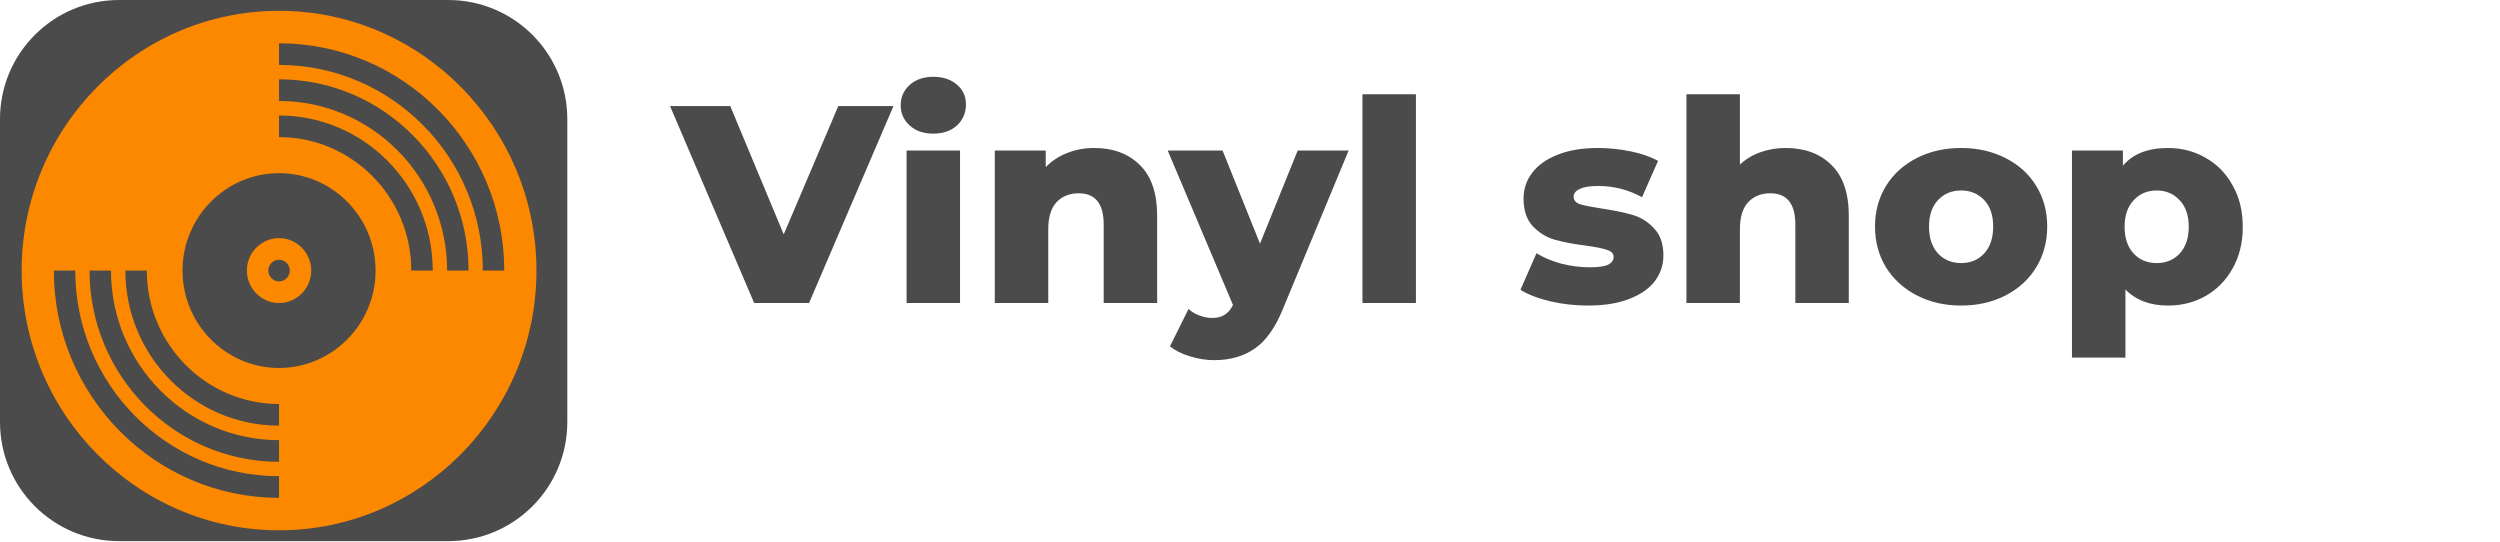
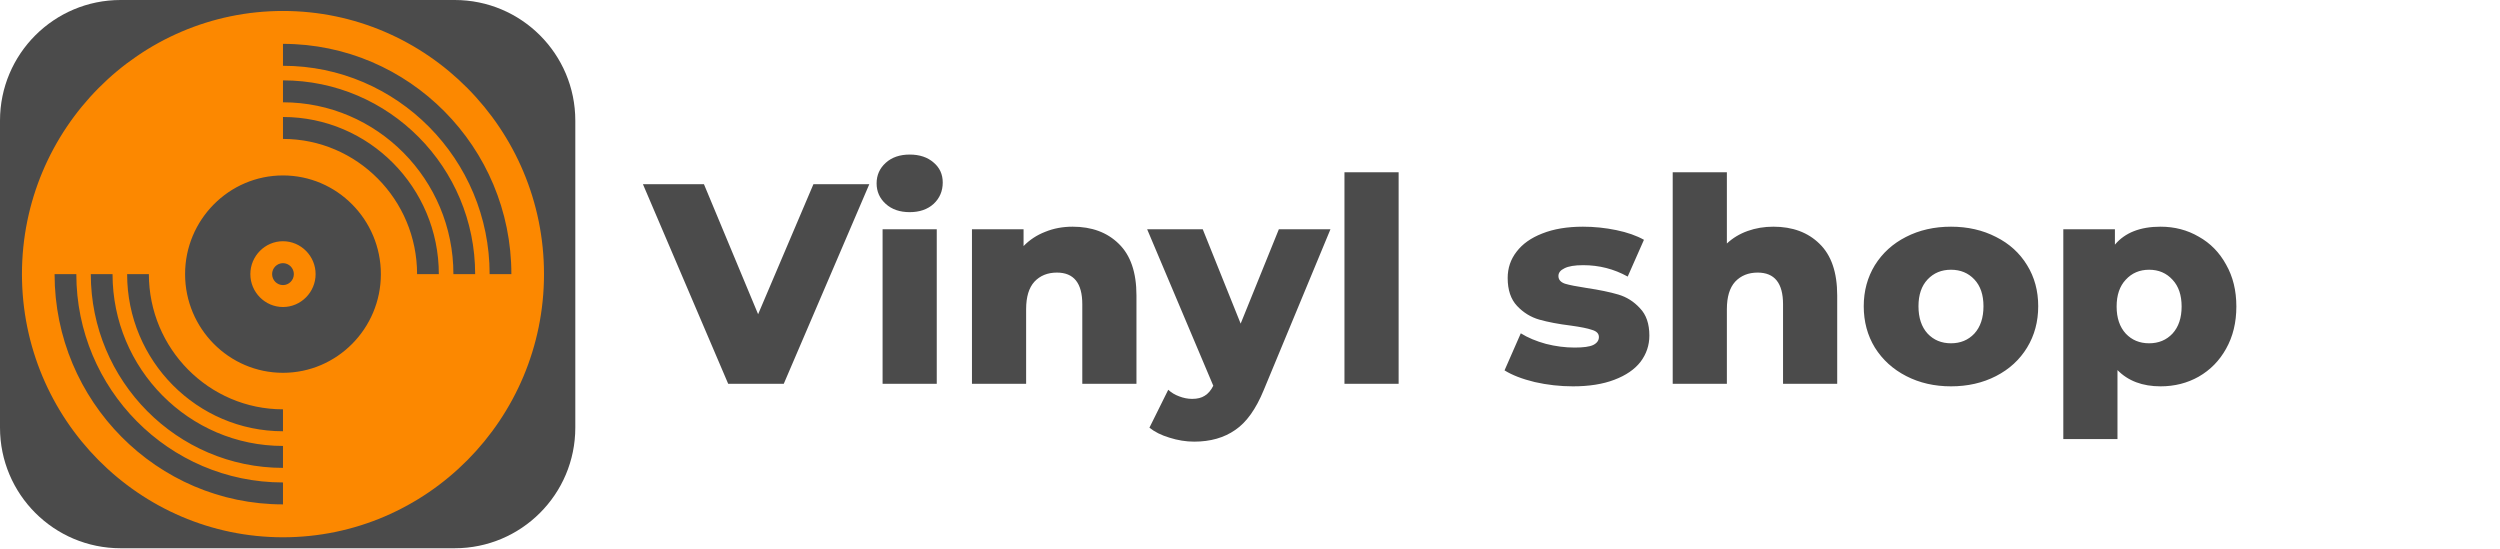
- <svg xmlns="http://www.w3.org/2000/svg" width="231" height="50" viewBox="0 0 231 50" fill="none">
-   <path d="M82.556 9.8L74.756 28H69.686L61.912 9.8H67.476L72.416 21.656L77.46 9.8H82.556ZM83.768 13.908H88.708V28H83.768V13.908ZM86.238 12.348C85.337 12.348 84.609 12.097 84.054 11.594C83.5 11.091 83.222 10.467 83.222 9.722C83.222 8.977 83.5 8.353 84.054 7.85C84.609 7.347 85.337 7.096 86.238 7.096C87.14 7.096 87.868 7.339 88.422 7.824C88.977 8.292 89.254 8.899 89.254 9.644C89.254 10.424 88.977 11.074 88.422 11.594C87.868 12.097 87.14 12.348 86.238 12.348ZM101.097 13.674C102.847 13.674 104.251 14.194 105.309 15.234C106.383 16.274 106.921 17.843 106.921 19.94V28H101.981V20.746C101.981 18.822 101.209 17.86 99.667 17.86C98.817 17.86 98.133 18.137 97.613 18.692C97.11 19.247 96.859 20.079 96.859 21.188V28H91.919V13.908H96.625V15.442C97.179 14.87 97.838 14.437 98.601 14.142C99.363 13.83 100.195 13.674 101.097 13.674ZM124.614 13.908L118.53 28.572C117.82 30.305 116.953 31.519 115.93 32.212C114.908 32.923 113.66 33.278 112.186 33.278C111.441 33.278 110.687 33.157 109.924 32.914C109.179 32.689 108.572 32.385 108.104 32.004L109.82 28.546C110.098 28.806 110.427 29.005 110.808 29.144C111.207 29.3 111.606 29.378 112.004 29.378C112.472 29.378 112.854 29.283 113.148 29.092C113.46 28.901 113.72 28.598 113.928 28.182L107.896 13.908H112.966L116.424 22.514L119.908 13.908H124.614ZM125.891 8.708H130.831V28H125.891V8.708ZM146.73 28.234C145.551 28.234 144.39 28.104 143.246 27.844C142.102 27.567 141.183 27.211 140.49 26.778L141.972 23.398C142.613 23.797 143.376 24.117 144.26 24.36C145.144 24.585 146.019 24.698 146.886 24.698C147.683 24.698 148.247 24.62 148.576 24.464C148.923 24.291 149.096 24.048 149.096 23.736C149.096 23.424 148.888 23.207 148.472 23.086C148.073 22.947 147.432 22.817 146.548 22.696C145.421 22.557 144.459 22.375 143.662 22.15C142.882 21.925 142.206 21.509 141.634 20.902C141.062 20.295 140.776 19.446 140.776 18.354C140.776 17.453 141.045 16.655 141.582 15.962C142.119 15.251 142.899 14.697 143.922 14.298C144.962 13.882 146.201 13.674 147.64 13.674C148.663 13.674 149.677 13.778 150.682 13.986C151.687 14.194 152.528 14.489 153.204 14.87L151.722 18.224C150.474 17.531 149.122 17.184 147.666 17.184C146.886 17.184 146.314 17.279 145.95 17.47C145.586 17.643 145.404 17.877 145.404 18.172C145.404 18.501 145.603 18.735 146.002 18.874C146.401 18.995 147.059 19.125 147.978 19.264C149.139 19.437 150.101 19.637 150.864 19.862C151.627 20.087 152.285 20.503 152.84 21.11C153.412 21.699 153.698 22.531 153.698 23.606C153.698 24.49 153.429 25.287 152.892 25.998C152.355 26.691 151.557 27.237 150.5 27.636C149.46 28.035 148.203 28.234 146.73 28.234ZM165.005 13.674C166.756 13.674 168.16 14.194 169.217 15.234C170.292 16.274 170.829 17.843 170.829 19.94V28H165.889V20.746C165.889 18.822 165.118 17.86 163.575 17.86C162.726 17.86 162.041 18.137 161.521 18.692C161.018 19.247 160.767 20.079 160.767 21.188V28H155.827V8.708H160.767V15.208C161.304 14.705 161.937 14.324 162.665 14.064C163.393 13.804 164.173 13.674 165.005 13.674ZM181.206 28.234C179.698 28.234 178.337 27.922 177.124 27.298C175.91 26.674 174.957 25.807 174.264 24.698C173.588 23.589 173.25 22.332 173.25 20.928C173.25 19.541 173.588 18.293 174.264 17.184C174.957 16.075 175.902 15.217 177.098 14.61C178.311 13.986 179.68 13.674 181.206 13.674C182.731 13.674 184.1 13.986 185.314 14.61C186.527 15.217 187.472 16.075 188.148 17.184C188.824 18.276 189.162 19.524 189.162 20.928C189.162 22.332 188.824 23.589 188.148 24.698C187.472 25.807 186.527 26.674 185.314 27.298C184.1 27.922 182.731 28.234 181.206 28.234ZM181.206 24.308C182.072 24.308 182.783 24.013 183.338 23.424C183.892 22.817 184.17 21.985 184.17 20.928C184.17 19.888 183.892 19.073 183.338 18.484C182.783 17.895 182.072 17.6 181.206 17.6C180.339 17.6 179.628 17.895 179.074 18.484C178.519 19.073 178.242 19.888 178.242 20.928C178.242 21.985 178.519 22.817 179.074 23.424C179.628 24.013 180.339 24.308 181.206 24.308ZM200.316 13.674C201.599 13.674 202.76 13.977 203.8 14.584C204.857 15.173 205.689 16.023 206.296 17.132C206.92 18.224 207.232 19.498 207.232 20.954C207.232 22.41 206.92 23.693 206.296 24.802C205.689 25.894 204.857 26.743 203.8 27.35C202.76 27.939 201.599 28.234 200.316 28.234C198.669 28.234 197.361 27.74 196.39 26.752V33.044H191.45V13.908H196.156V15.312C197.075 14.22 198.461 13.674 200.316 13.674ZM199.276 24.308C200.143 24.308 200.853 24.013 201.408 23.424C201.963 22.817 202.24 21.994 202.24 20.954C202.24 19.914 201.963 19.099 201.408 18.51C200.853 17.903 200.143 17.6 199.276 17.6C198.409 17.6 197.699 17.903 197.144 18.51C196.589 19.099 196.312 19.914 196.312 20.954C196.312 21.994 196.589 22.817 197.144 23.424C197.699 24.013 198.409 24.308 199.276 24.308Z" fill="#4B4B4B" />
-   <rect width="52.419" height="50" rx="11" fill="#4B4B4B" />
-   <path d="M25.784 22C24.149 22 22.811 23.35 22.811 25C22.811 26.65 24.149 28 25.784 28C27.419 28 28.757 26.65 28.757 25C28.757 23.35 27.419 22 25.784 22ZM25.784 26C25.239 26 24.793 25.55 24.793 25C24.793 24.45 25.239 24 25.784 24C26.329 24 26.775 24.45 26.775 25C26.775 25.55 26.329 26 25.784 26ZM25.784 1C12.673 1 2 11.77 2 25C2 38.23 12.673 49 25.784 49C38.895 49 49.568 38.23 49.568 25C49.568 11.77 38.895 1 25.784 1ZM25.784 46C14.308 46 4.973 36.58 4.973 25H6.955C6.955 35.48 15.398 44 25.784 44V46ZM25.784 42.67C16.131 42.67 8.273 34.74 8.273 25H10.255C10.255 33.64 17.222 40.67 25.784 40.67V42.67ZM25.784 39.33C17.955 39.33 11.583 32.9 11.583 25H13.565C13.565 31.8 19.045 37.33 25.784 37.33V39.33ZM25.784 34C20.869 34 16.865 29.96 16.865 25C16.865 20.04 20.869 16 25.784 16C30.699 16 34.703 20.04 34.703 25C34.703 29.96 30.699 34 25.784 34ZM38.003 25C38.003 18.2 32.523 12.67 25.784 12.67V10.67C33.613 10.67 39.985 17.1 39.985 25H38.003ZM41.313 25C41.313 16.36 34.346 9.33 25.784 9.33V7.33C35.436 7.33 43.295 15.26 43.295 25H41.313ZM25.784 6V4C37.26 4 46.595 13.42 46.595 25H44.613C44.613 14.52 36.169 6 25.784 6Z" fill="#FC8800" />
+ <svg xmlns="http://www.w3.org/2000/svg" width="228" height="50" viewBox="0 0 228 50" fill="none">
+   <path d="M79.28 16.8L71.48 35H66.41L58.636 16.8H64.2L69.14 28.656L74.184 16.8H79.28ZM80.492 20.908H85.432V35H80.492V20.908ZM82.962 19.348C82.061 19.348 81.333 19.097 80.778 18.594C80.224 18.091 79.946 17.467 79.946 16.722C79.946 15.977 80.224 15.353 80.778 14.85C81.333 14.347 82.061 14.096 82.962 14.096C83.864 14.096 84.592 14.339 85.146 14.824C85.701 15.292 85.978 15.899 85.978 16.644C85.978 17.424 85.701 18.074 85.146 18.594C84.592 19.097 83.864 19.348 82.962 19.348ZM97.821 20.674C99.571 20.674 100.975 21.194 102.033 22.234C103.107 23.274 103.645 24.843 103.645 26.94V35H98.705V27.746C98.705 25.822 97.933 24.86 96.391 24.86C95.541 24.86 94.857 25.137 94.337 25.692C93.834 26.247 93.583 27.079 93.583 28.188V35H88.643V20.908H93.349V22.442C93.903 21.87 94.562 21.437 95.325 21.142C96.087 20.83 96.919 20.674 97.821 20.674ZM121.338 20.908L115.254 35.572C114.544 37.305 113.677 38.519 112.654 39.212C111.632 39.923 110.384 40.278 108.91 40.278C108.165 40.278 107.411 40.157 106.648 39.914C105.903 39.689 105.296 39.385 104.828 39.004L106.544 35.546C106.822 35.806 107.151 36.005 107.532 36.144C107.931 36.3 108.33 36.378 108.728 36.378C109.196 36.378 109.578 36.283 109.872 36.092C110.184 35.901 110.444 35.598 110.652 35.182L104.62 20.908H109.69L113.148 29.514L116.632 20.908H121.338ZM122.615 15.708H127.555V35H122.615V15.708ZM143.454 35.234C142.275 35.234 141.114 35.104 139.97 34.844C138.826 34.567 137.907 34.211 137.214 33.778L138.696 30.398C139.337 30.797 140.1 31.117 140.984 31.36C141.868 31.585 142.743 31.698 143.61 31.698C144.407 31.698 144.971 31.62 145.3 31.464C145.647 31.291 145.82 31.048 145.82 30.736C145.82 30.424 145.612 30.207 145.196 30.086C144.797 29.947 144.156 29.817 143.272 29.696C142.145 29.557 141.183 29.375 140.386 29.15C139.606 28.925 138.93 28.509 138.358 27.902C137.786 27.295 137.5 26.446 137.5 25.354C137.5 24.453 137.769 23.655 138.306 22.962C138.843 22.251 139.623 21.697 140.646 21.298C141.686 20.882 142.925 20.674 144.364 20.674C145.387 20.674 146.401 20.778 147.406 20.986C148.411 21.194 149.252 21.489 149.928 21.87L148.446 25.224C147.198 24.531 145.846 24.184 144.39 24.184C143.61 24.184 143.038 24.279 142.674 24.47C142.31 24.643 142.128 24.877 142.128 25.172C142.128 25.501 142.327 25.735 142.726 25.874C143.125 25.995 143.783 26.125 144.702 26.264C145.863 26.437 146.825 26.637 147.588 26.862C148.351 27.087 149.009 27.503 149.564 28.11C150.136 28.699 150.422 29.531 150.422 30.606C150.422 31.49 150.153 32.287 149.616 32.998C149.079 33.691 148.281 34.237 147.224 34.636C146.184 35.035 144.927 35.234 143.454 35.234ZM161.729 20.674C163.48 20.674 164.884 21.194 165.941 22.234C167.016 23.274 167.553 24.843 167.553 26.94V35H162.613V27.746C162.613 25.822 161.842 24.86 160.299 24.86C159.45 24.86 158.765 25.137 158.245 25.692C157.742 26.247 157.491 27.079 157.491 28.188V35H152.551V15.708H157.491V22.208C158.028 21.705 158.661 21.324 159.389 21.064C160.117 20.804 160.897 20.674 161.729 20.674ZM177.929 35.234C176.421 35.234 175.061 34.922 173.847 34.298C172.634 33.674 171.681 32.807 170.987 31.698C170.311 30.589 169.973 29.332 169.973 27.928C169.973 26.541 170.311 25.293 170.987 24.184C171.681 23.075 172.625 22.217 173.821 21.61C175.035 20.986 176.404 20.674 177.929 20.674C179.455 20.674 180.824 20.986 182.037 21.61C183.251 22.217 184.195 23.075 184.871 24.184C185.547 25.276 185.885 26.524 185.885 27.928C185.885 29.332 185.547 30.589 184.871 31.698C184.195 32.807 183.251 33.674 182.037 34.298C180.824 34.922 179.455 35.234 177.929 35.234ZM177.929 31.308C178.796 31.308 179.507 31.013 180.061 30.424C180.616 29.817 180.893 28.985 180.893 27.928C180.893 26.888 180.616 26.073 180.061 25.484C179.507 24.895 178.796 24.6 177.929 24.6C177.063 24.6 176.352 24.895 175.797 25.484C175.243 26.073 174.965 26.888 174.965 27.928C174.965 28.985 175.243 29.817 175.797 30.424C176.352 31.013 177.063 31.308 177.929 31.308ZM197.04 20.674C198.323 20.674 199.484 20.977 200.524 21.584C201.581 22.173 202.413 23.023 203.02 24.132C203.644 25.224 203.956 26.498 203.956 27.954C203.956 29.41 203.644 30.693 203.02 31.802C202.413 32.894 201.581 33.743 200.524 34.35C199.484 34.939 198.323 35.234 197.04 35.234C195.393 35.234 194.085 34.74 193.114 33.752V40.044H188.174V20.908H192.88V22.312C193.799 21.22 195.185 20.674 197.04 20.674ZM196 31.308C196.867 31.308 197.577 31.013 198.132 30.424C198.687 29.817 198.964 28.994 198.964 27.954C198.964 26.914 198.687 26.099 198.132 25.51C197.577 24.903 196.867 24.6 196 24.6C195.133 24.6 194.423 24.903 193.868 25.51C193.313 26.099 193.036 26.914 193.036 27.954C193.036 28.994 193.313 29.817 193.868 30.424C194.423 31.013 195.133 31.308 196 31.308Z" fill="#4B4B4B" />
+   <rect width="52.468" height="50" rx="11" fill="#4B4B4B" />
+   <path d="M25.808 22C24.171 22 22.832 23.35 22.832 25C22.832 26.65 24.171 28 25.808 28C27.444 28 28.783 26.65 28.783 25C28.783 23.35 27.444 22 25.808 22ZM25.808 26C25.262 26 24.816 25.55 24.816 25C24.816 24.45 25.262 24 25.808 24C26.353 24 26.799 24.45 26.799 25C26.799 25.55 26.353 26 25.808 26ZM25.808 1C12.685 1 2.002 11.77 2.002 25C2.002 38.23 12.685 49 25.808 49C38.93 49 49.613 38.23 49.613 25C49.613 11.77 38.93 1 25.808 1ZM25.808 46C14.321 46 4.978 36.58 4.978 25H6.961C6.961 35.48 15.412 44 25.808 44V46ZM25.808 42.67C16.146 42.67 8.281 34.74 8.281 25H10.264C10.264 33.64 17.237 40.67 25.808 40.67V42.67ZM25.808 39.33C17.971 39.33 11.594 32.9 11.594 25H13.577C13.577 31.8 19.062 37.33 25.808 37.33V39.33ZM25.808 34C20.888 34 16.88 29.96 16.88 25C16.88 20.04 20.888 16 25.808 16C30.727 16 34.735 20.04 34.735 25C34.735 29.96 30.727 34 25.808 34ZM38.038 25C38.038 18.2 32.552 12.67 25.808 12.67V10.67C33.644 10.67 40.021 17.1 40.021 25H38.038ZM41.351 25C41.351 16.36 34.377 9.33 25.808 9.33V7.33C35.469 7.33 43.334 15.26 43.334 25H41.351ZM25.808 6V4C37.294 4 46.637 13.42 46.637 25H44.654C44.654 14.52 36.203 6 25.808 6Z" fill="#FC8800" />
</svg>
